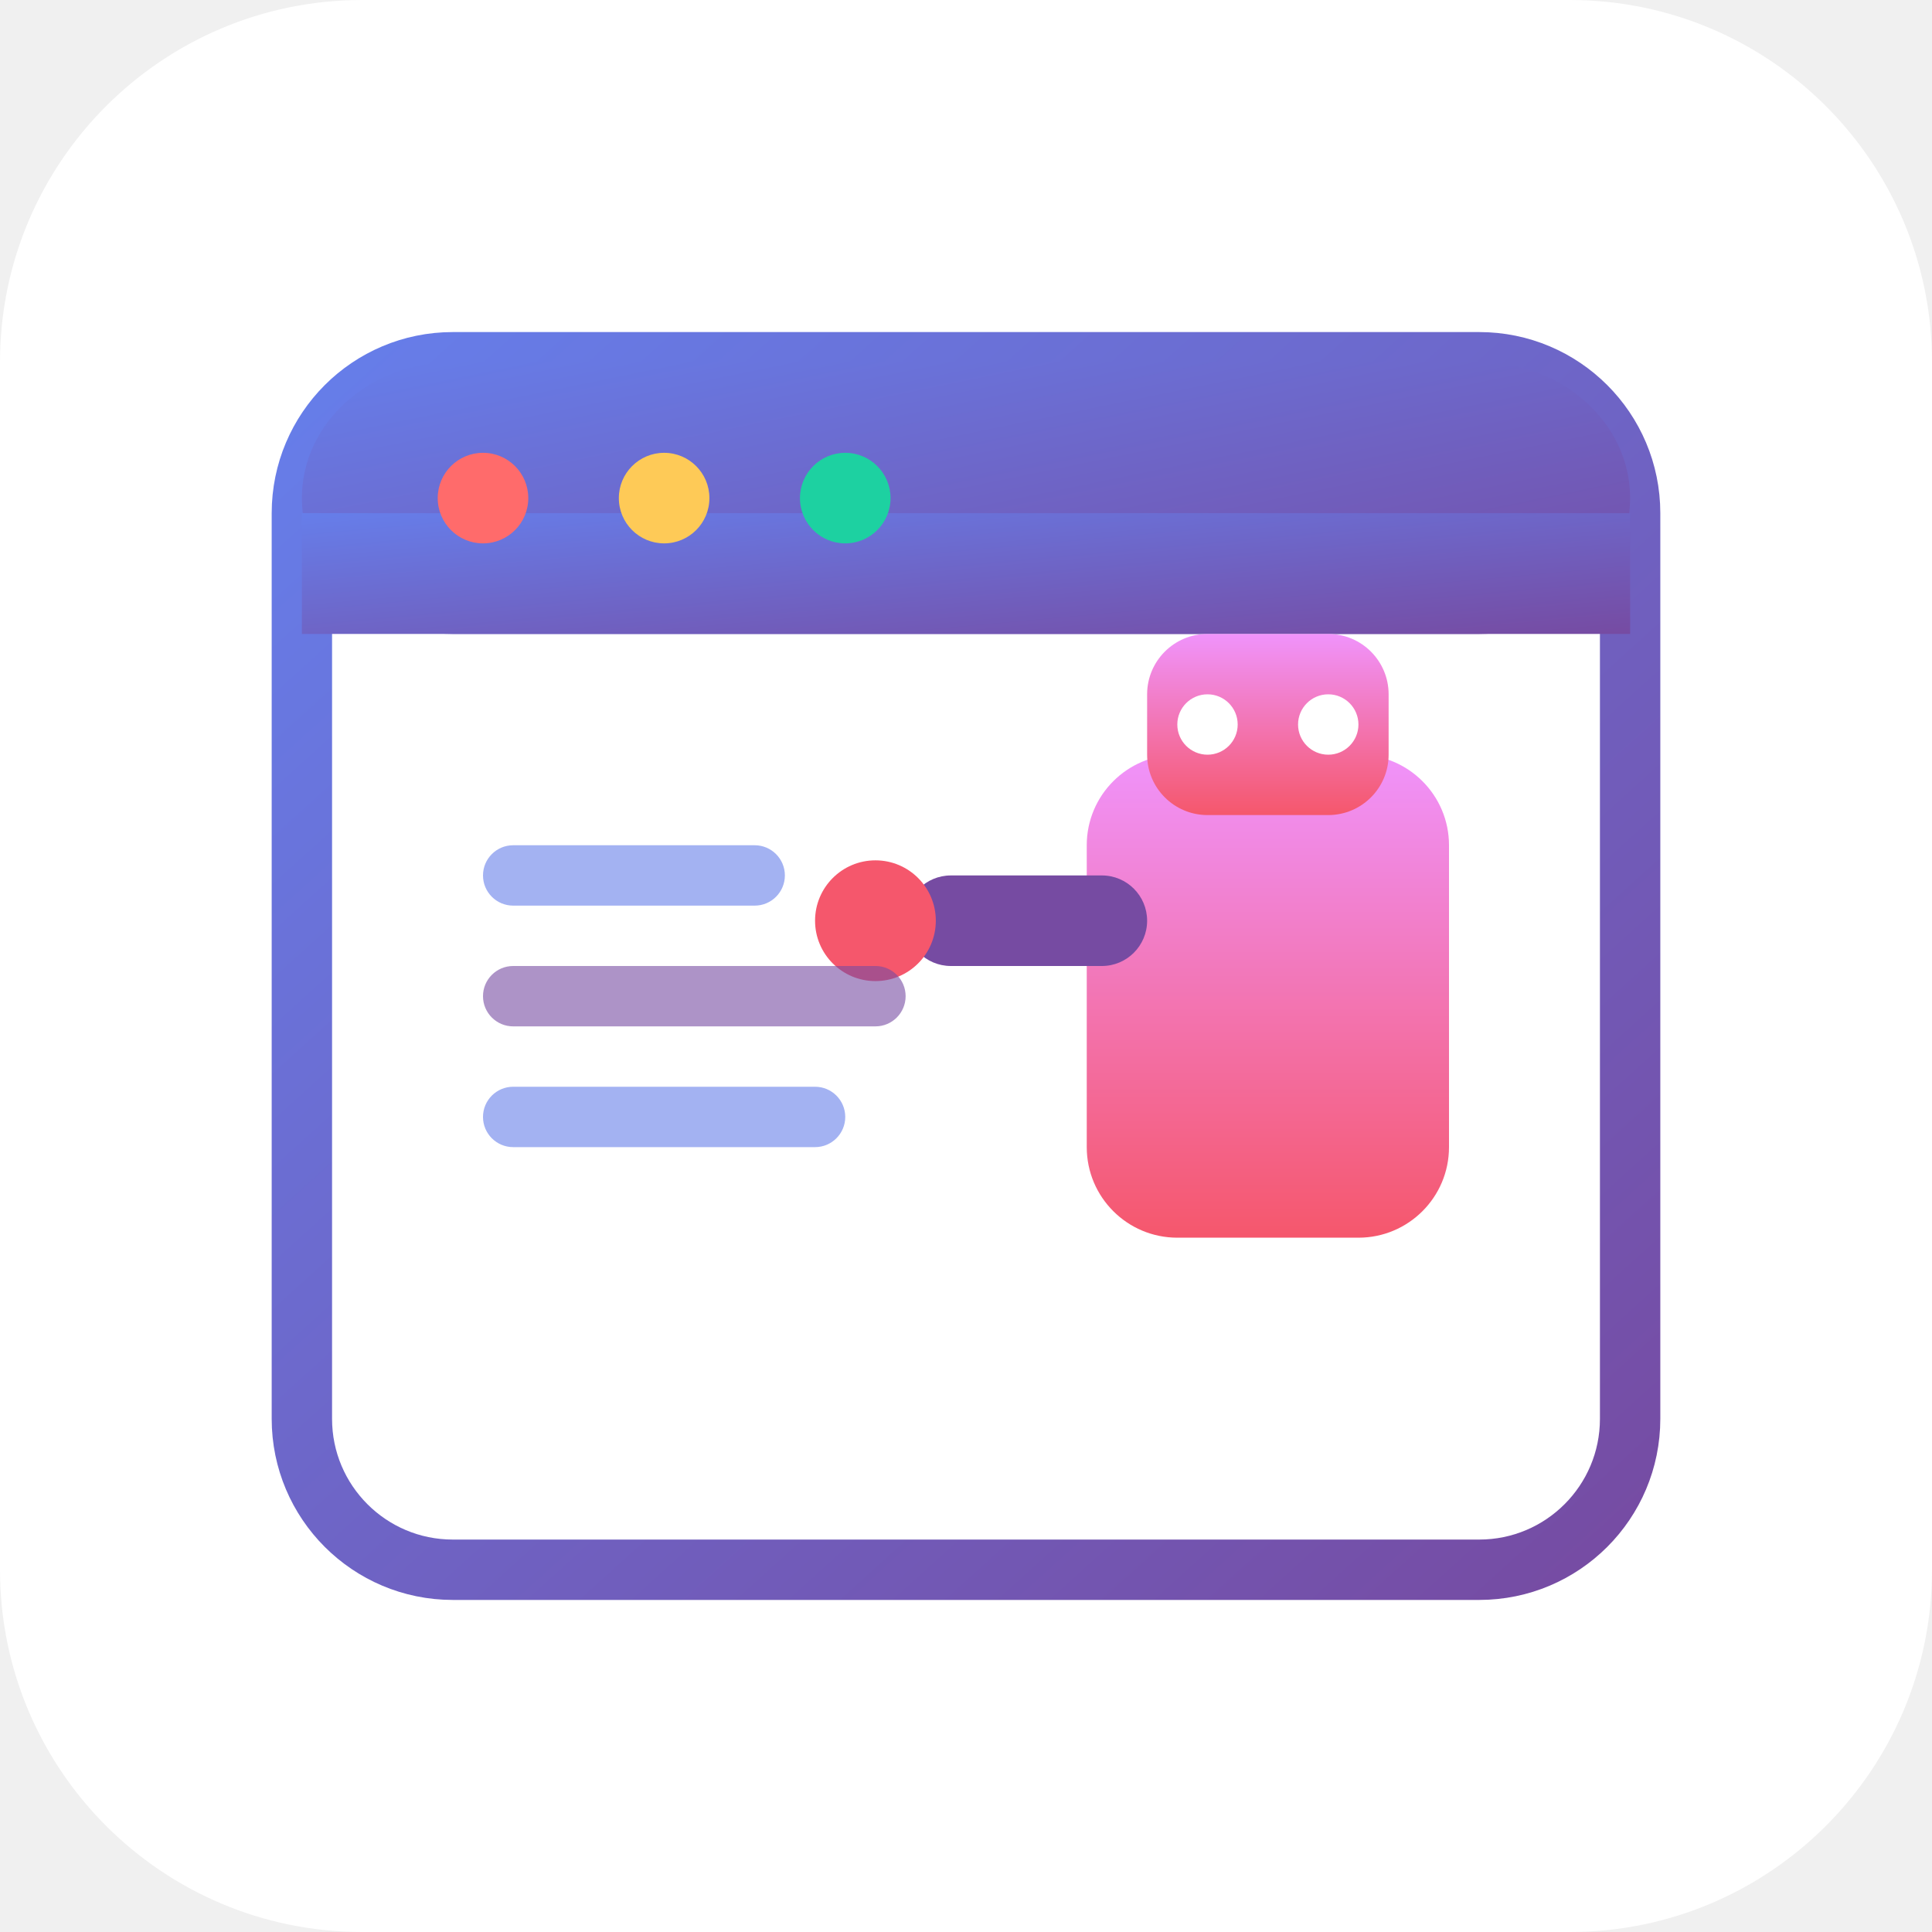
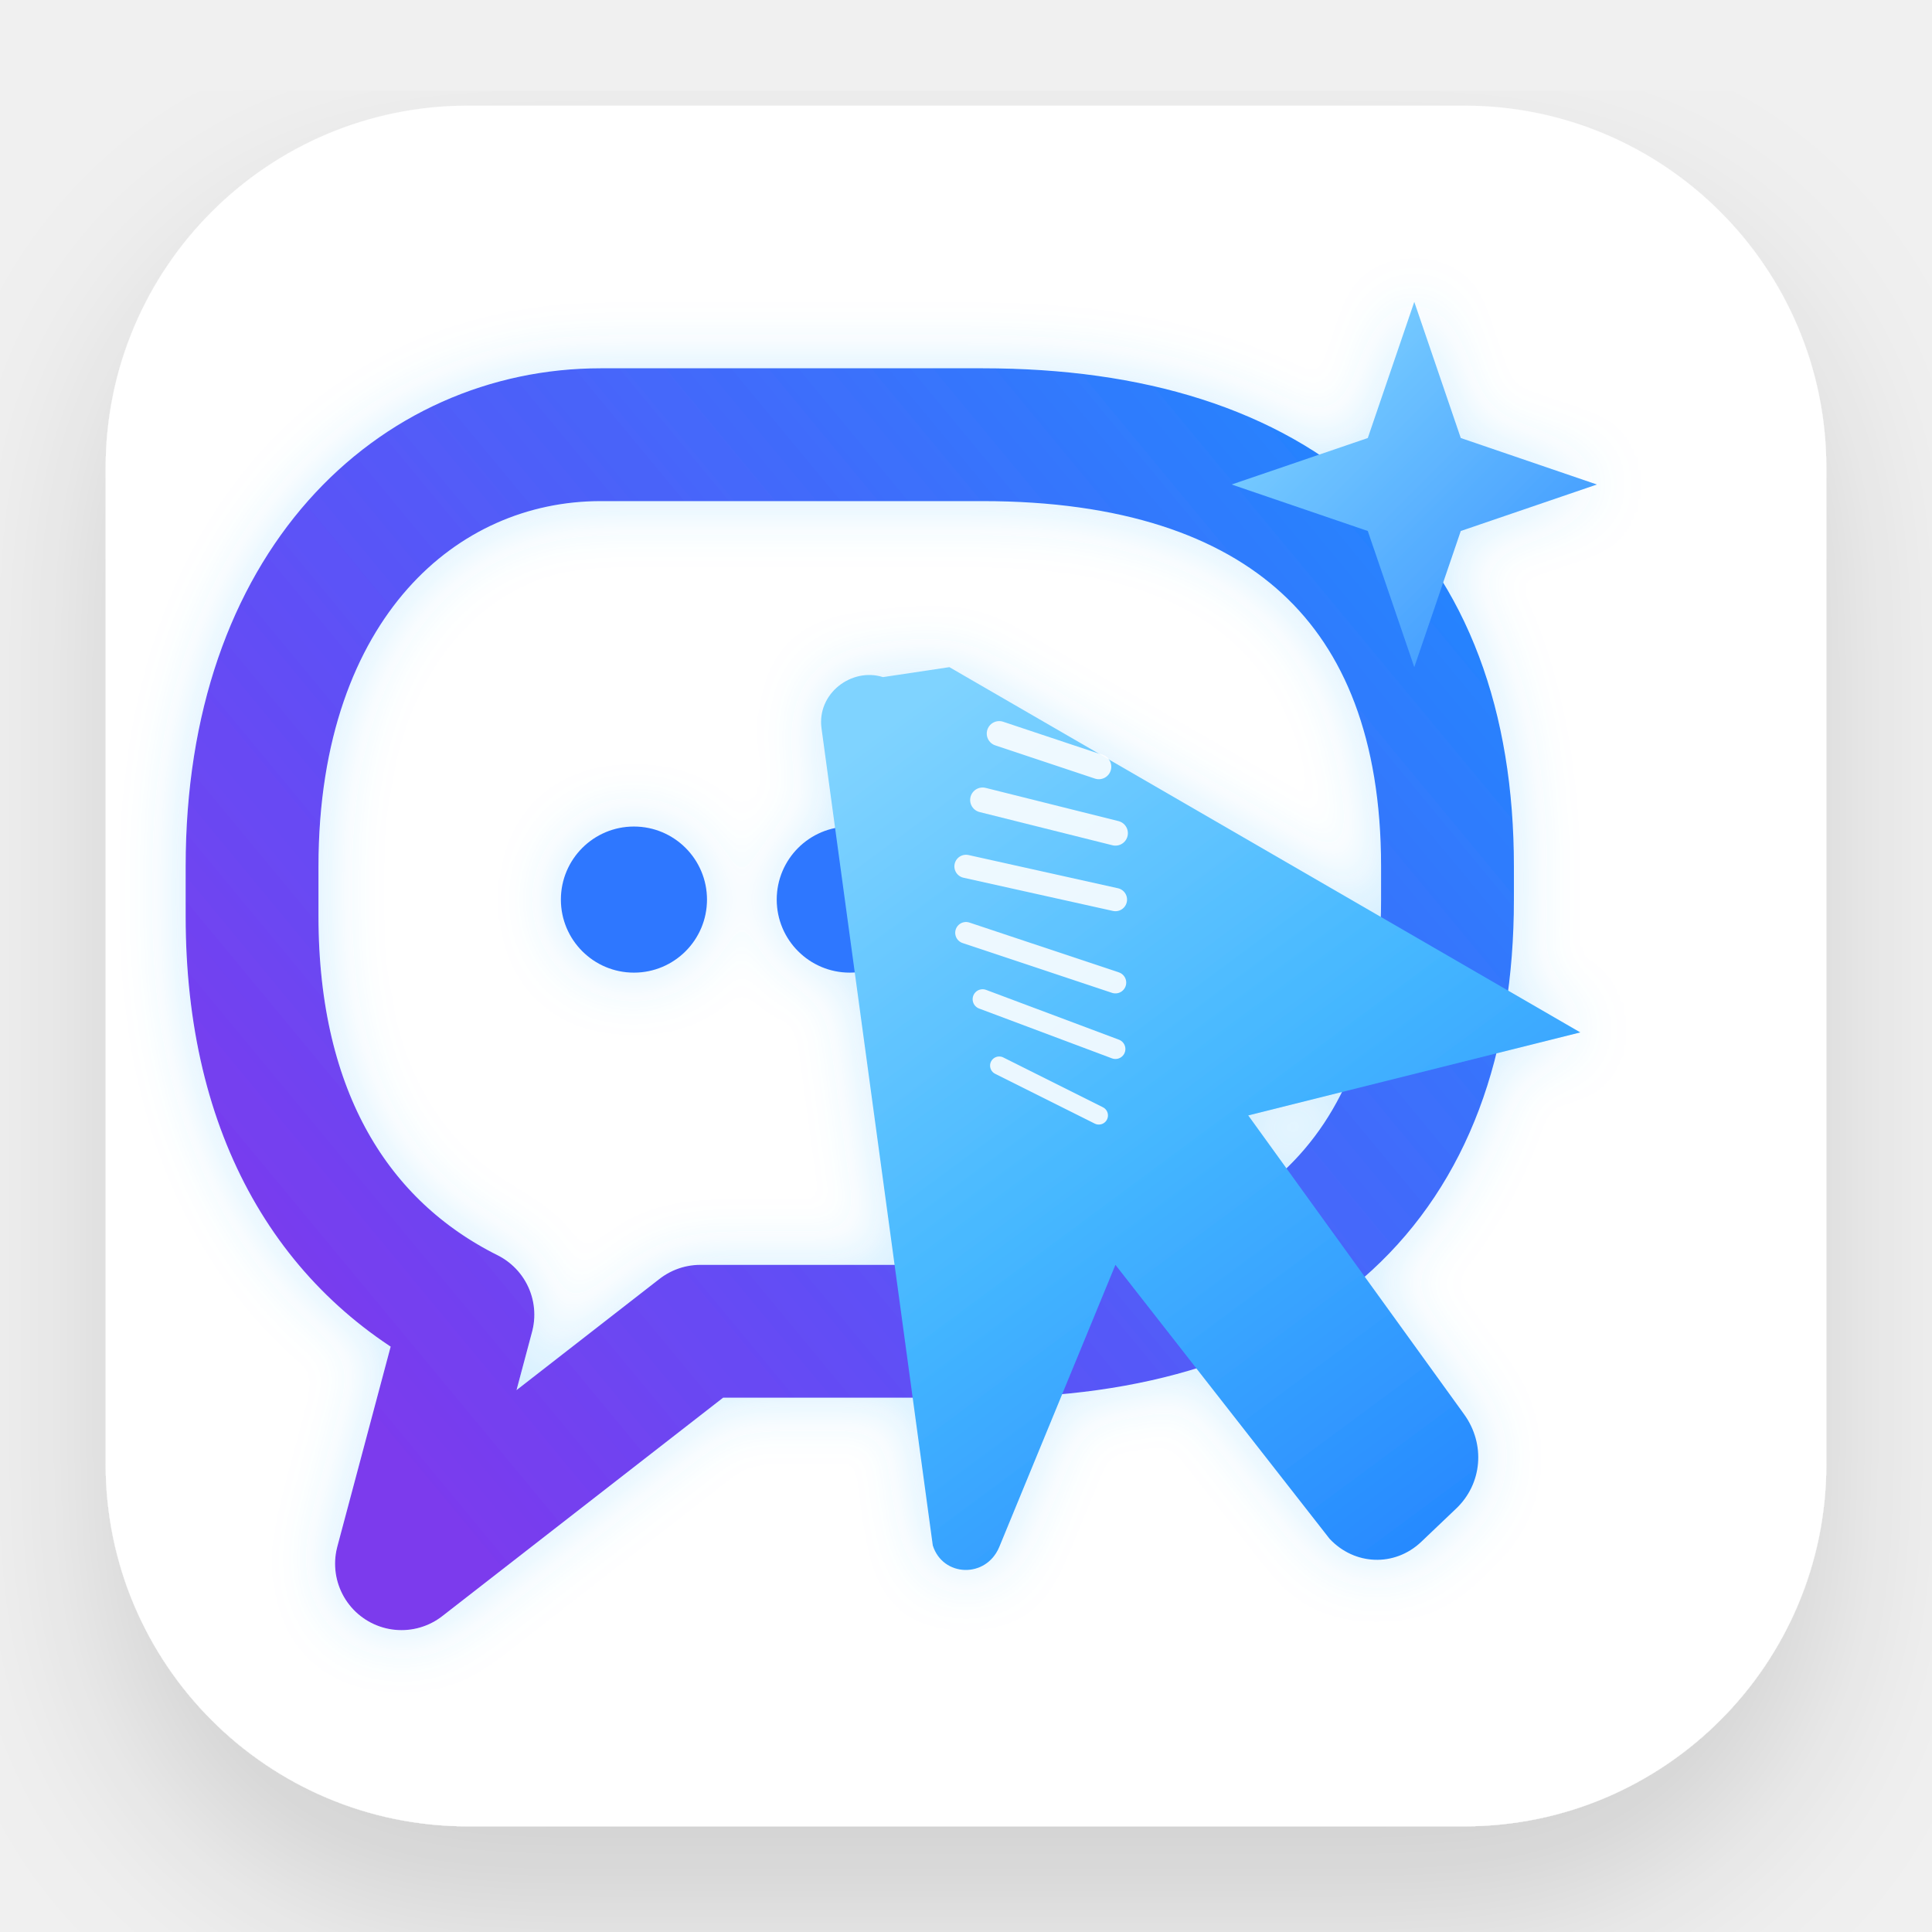
<svg xmlns="http://www.w3.org/2000/svg" viewBox="0 0 128 128">
  <defs>
-     <linearGradient id="bg" x1="0%" y1="0%" x2="100%" y2="100%">
-       <stop offset="0%" stop-color="#667eea" />
-       <stop offset="100%" stop-color="#764ba2" />
+     <linearGradient id="bubbleStroke" x1="24" y1="88" x2="94" y2="30" gradientUnits="userSpaceOnUse">
+       <stop offset="0" stop-color="#7C3AED" />
+       <stop offset="0.36" stop-color="#5B53F7" />
+       <stop offset="1" stop-color="#1E8BFF" />
    </linearGradient>
-     <linearGradient id="robot" x1="0%" y1="0%" x2="0%" y2="100%">
-       <stop offset="0%" stop-color="#f093fb" />
-       <stop offset="100%" stop-color="#f5576c" />
+     <linearGradient id="cursorFill" x1="64" y1="46" x2="104" y2="100" gradientUnits="userSpaceOnUse">
+       <stop offset="0" stop-color="#7FD3FF" />
+       <stop offset="0.44" stop-color="#45B7FF" />
+       <stop offset="1" stop-color="#1E7CFF" />
    </linearGradient>
+     <linearGradient id="sparkleFill" x1="85" y1="24" x2="106" y2="45" gradientUnits="userSpaceOnUse">
+       <stop offset="0" stop-color="#7FD3FF" />
+       <stop offset="1" stop-color="#2E89FF" />
+     </linearGradient>
+     <filter id="tileShadow" x="-16%" y="-16%" width="132%" height="132%">
+       <feDropShadow dx="0" dy="6" stdDeviation="6" flood-color="#000000" flood-opacity="0.14" />
+     </filter>
+     <filter id="iconGlow" x="-18%" y="-18%" width="136%" height="136%">
+       <feDropShadow dx="0" dy="0" stdDeviation="1.8" flood-color="#49B8FF" flood-opacity="0.26" />
+     </filter>
  </defs>
-   <rect x="0" y="0" width="128" height="128" rx="24" fill="#ffffff" />
-   <rect x="20" y="24" width="88" height="80" rx="10" fill="none" stroke="url(#bg)" stroke-width="4" />
-   <rect x="20" y="24" width="88" height="18" rx="10" fill="url(#bg)" />
-   <rect x="20" y="34" width="88" height="8" fill="url(#bg)" />
-   <circle cx="32" cy="33" r="3" fill="#ff6b6b" />
-   <circle cx="44" cy="33" r="3" fill="#feca57" />
-   <circle cx="56" cy="33" r="3" fill="#1dd1a1" />
-   <rect x="72" y="50" width="24" height="32" rx="6" fill="url(#robot)" />
-   <rect x="76" y="42" width="16" height="12" rx="4" fill="url(#robot)" />
-   <circle cx="80" cy="48" r="2" fill="#fff" />
-   <circle cx="88" cy="48" r="2" fill="#fff" />
-   <rect x="60" y="58" width="16" height="6" rx="3" fill="#764ba2" />
-   <circle cx="58" cy="61" r="4" fill="#f5576c" />
-   <rect x="32" y="56" width="20" height="4" rx="2" fill="#667eea" opacity="0.6" />
-   <rect x="32" y="64" width="28" height="4" rx="2" fill="#764ba2" opacity="0.6" />
-   <rect x="32" y="72" width="24" height="4" rx="2" fill="#667eea" opacity="0.6" />
+   <g filter="url(#tileShadow)">
+     <rect x="7" y="7" width="114" height="114" rx="24" fill="#FFFFFF" />
+   </g>
+   <g filter="url(#iconGlow)" transform="translate(-6.4 -6.4) scale(1.1)">
+     <path d="M42 32h23c18 0 28 9 28 26v2c0 17-10 26-28 26H48L30 100l4-15c-8-4-13-12-13-24v-3c0-17 10-26 21-26z" fill="none" stroke="url(#bubbleStroke)" stroke-width="8" stroke-linecap="round" stroke-linejoin="round" />
+     <circle cx="44" cy="60" r="4.4" fill="#2D77FF" />
+     <circle cx="57" cy="60" r="4.4" fill="#2D77FF" />
+     <circle cx="70" cy="60" r="4.4" fill="#2D77FF" />
+     <path d="M63 46l38 22-20 5 13 18c1.3 1.8 1.1 4.2-.5 5.7l-2.1 2c-1.6 1.5-4 1.4-5.5-.2L73 82l-7 17c-.8 1.9-3.4 1.8-4-.1l-6.7-49.2c-.3-2.1 1.8-3.7 3.7-3.1z" fill="url(#cursorFill)" />
+     <g stroke="#FFFFFF" stroke-opacity="0.88" stroke-linecap="round">
+       <path d="M66 50l6 2" stroke-width="1.5" />
+       <path d="M65 54l8 2" stroke-width="1.5" />
+       <path d="M64 58l9 2" stroke-width="1.4" />
+       <path d="M64 62l9 3" stroke-width="1.3" />
+       <path d="M65 66l8 3" stroke-width="1.2" />
+       <path d="M66 70l6 3" stroke-width="1.1" />
+     </g>
+     <path d="M91 24l2.8 8.2L102 35l-8.2 2.8L91 46l-2.8-8.2L80 35l8.2-2.8z" fill="url(#sparkleFill)" />
+   </g>
</svg>
